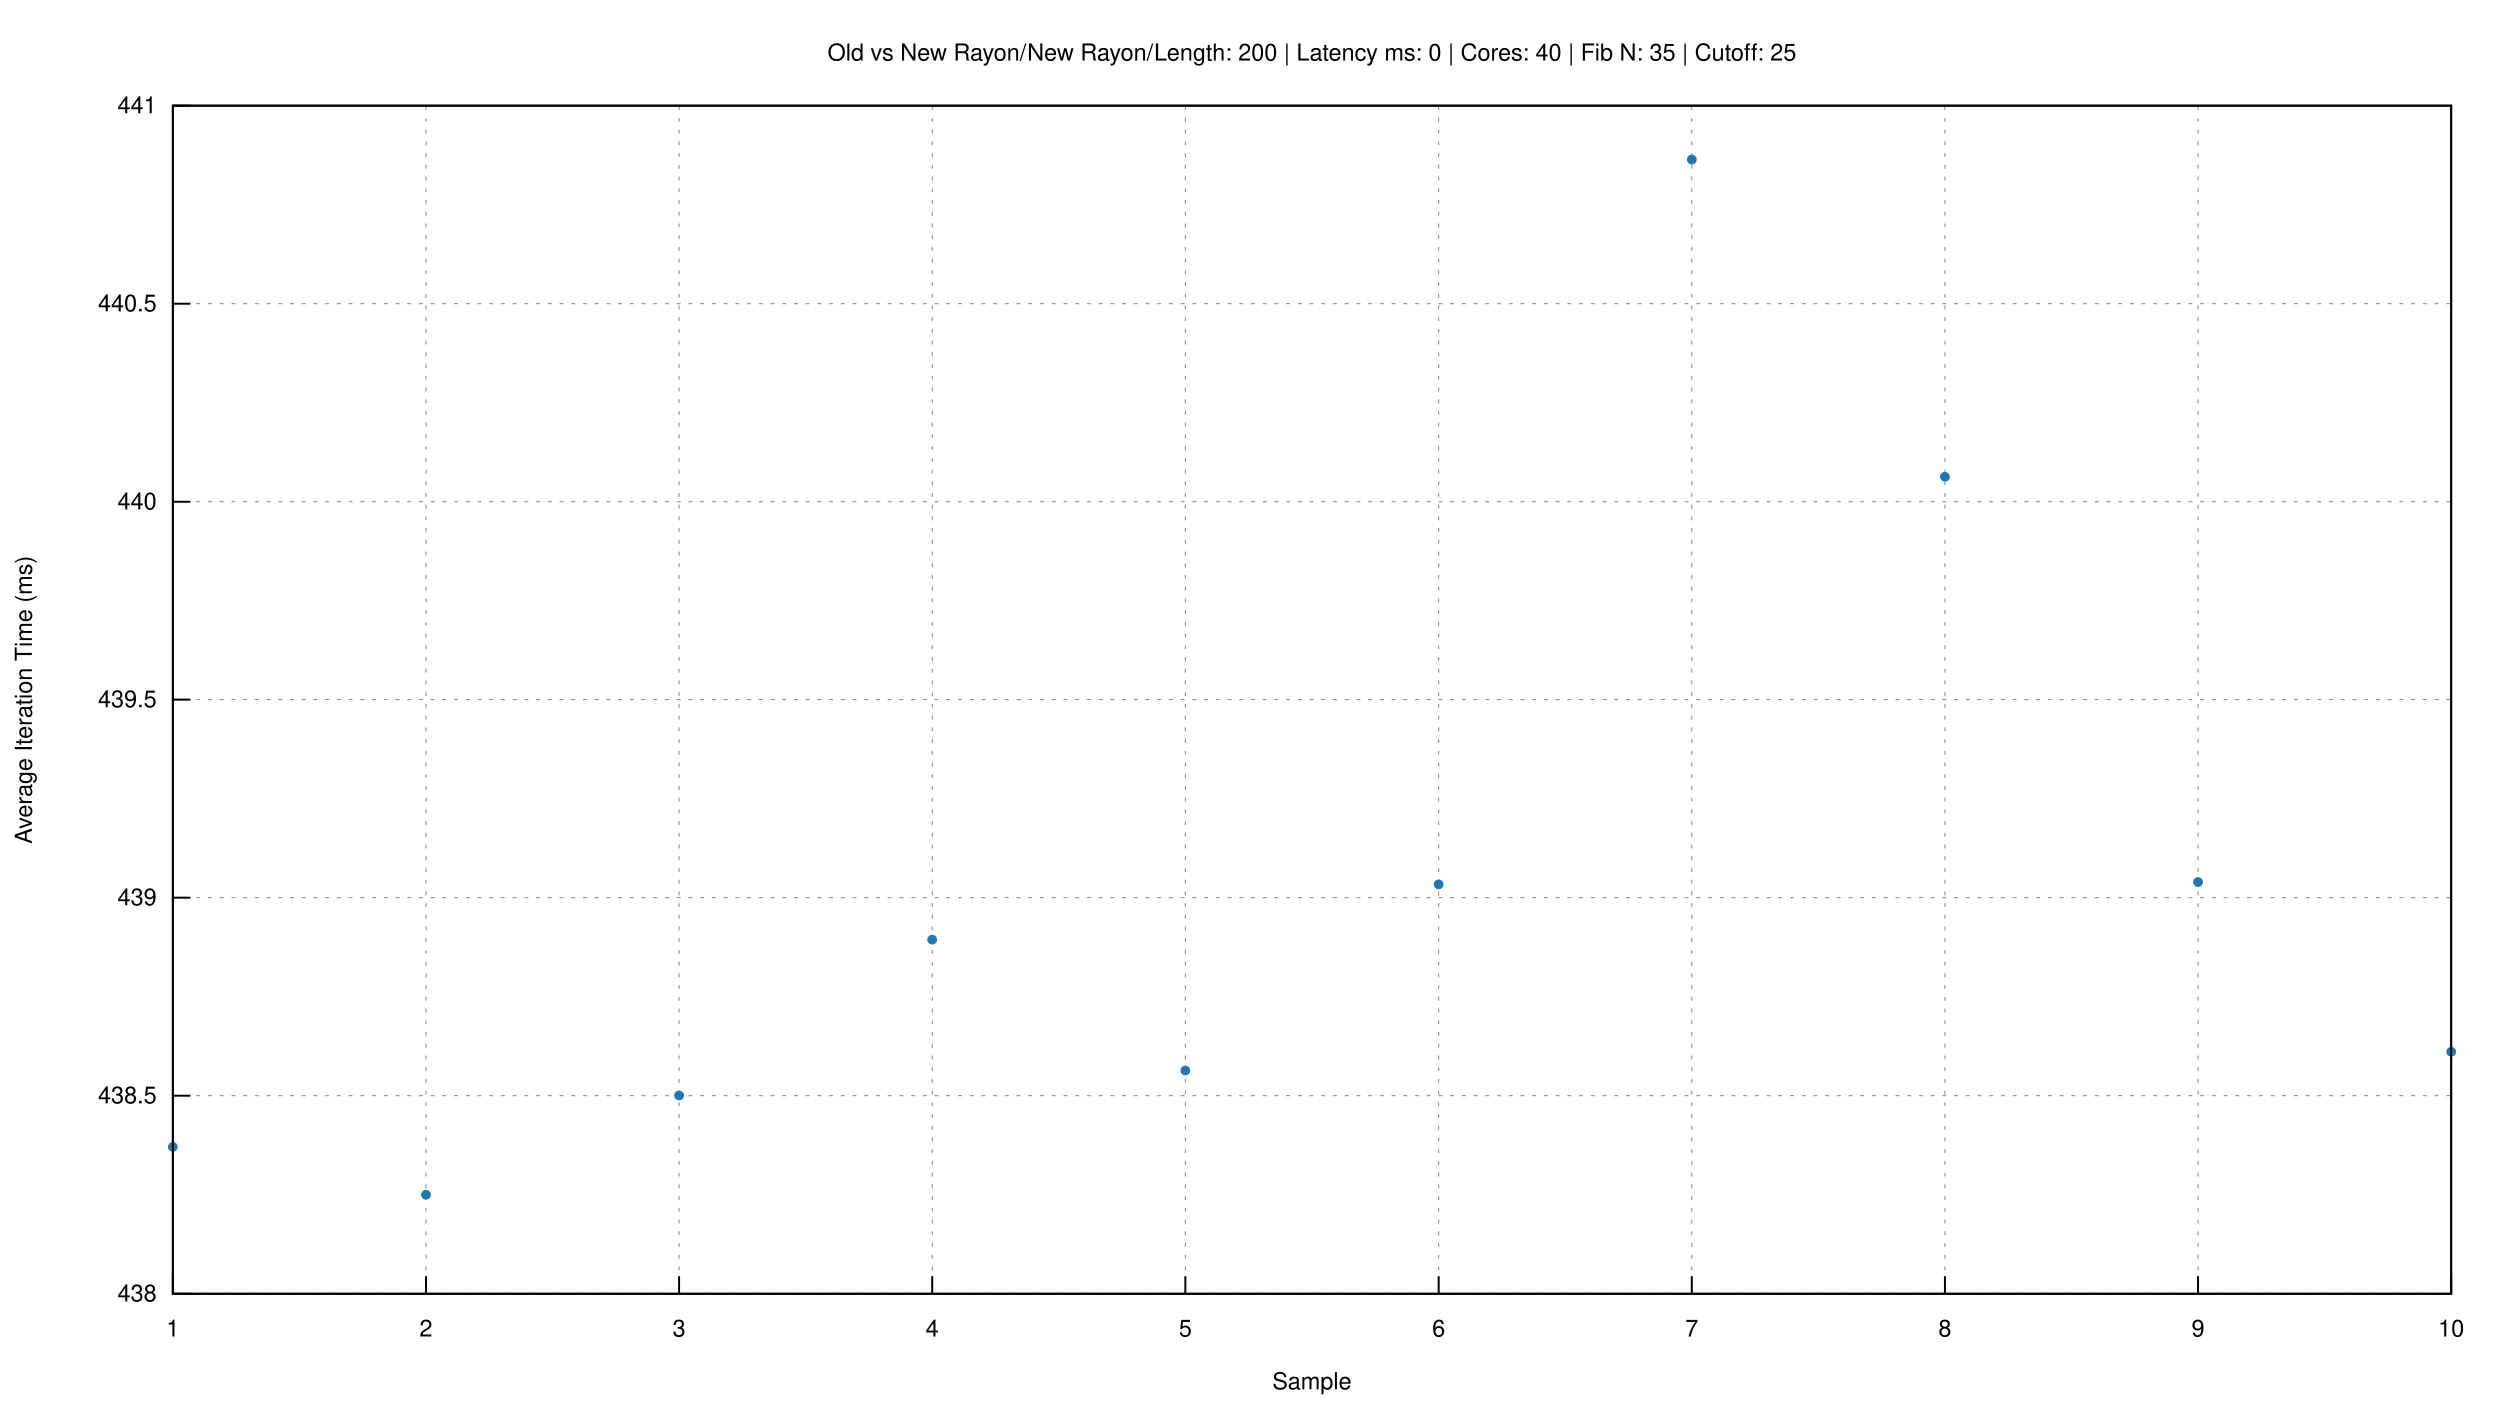
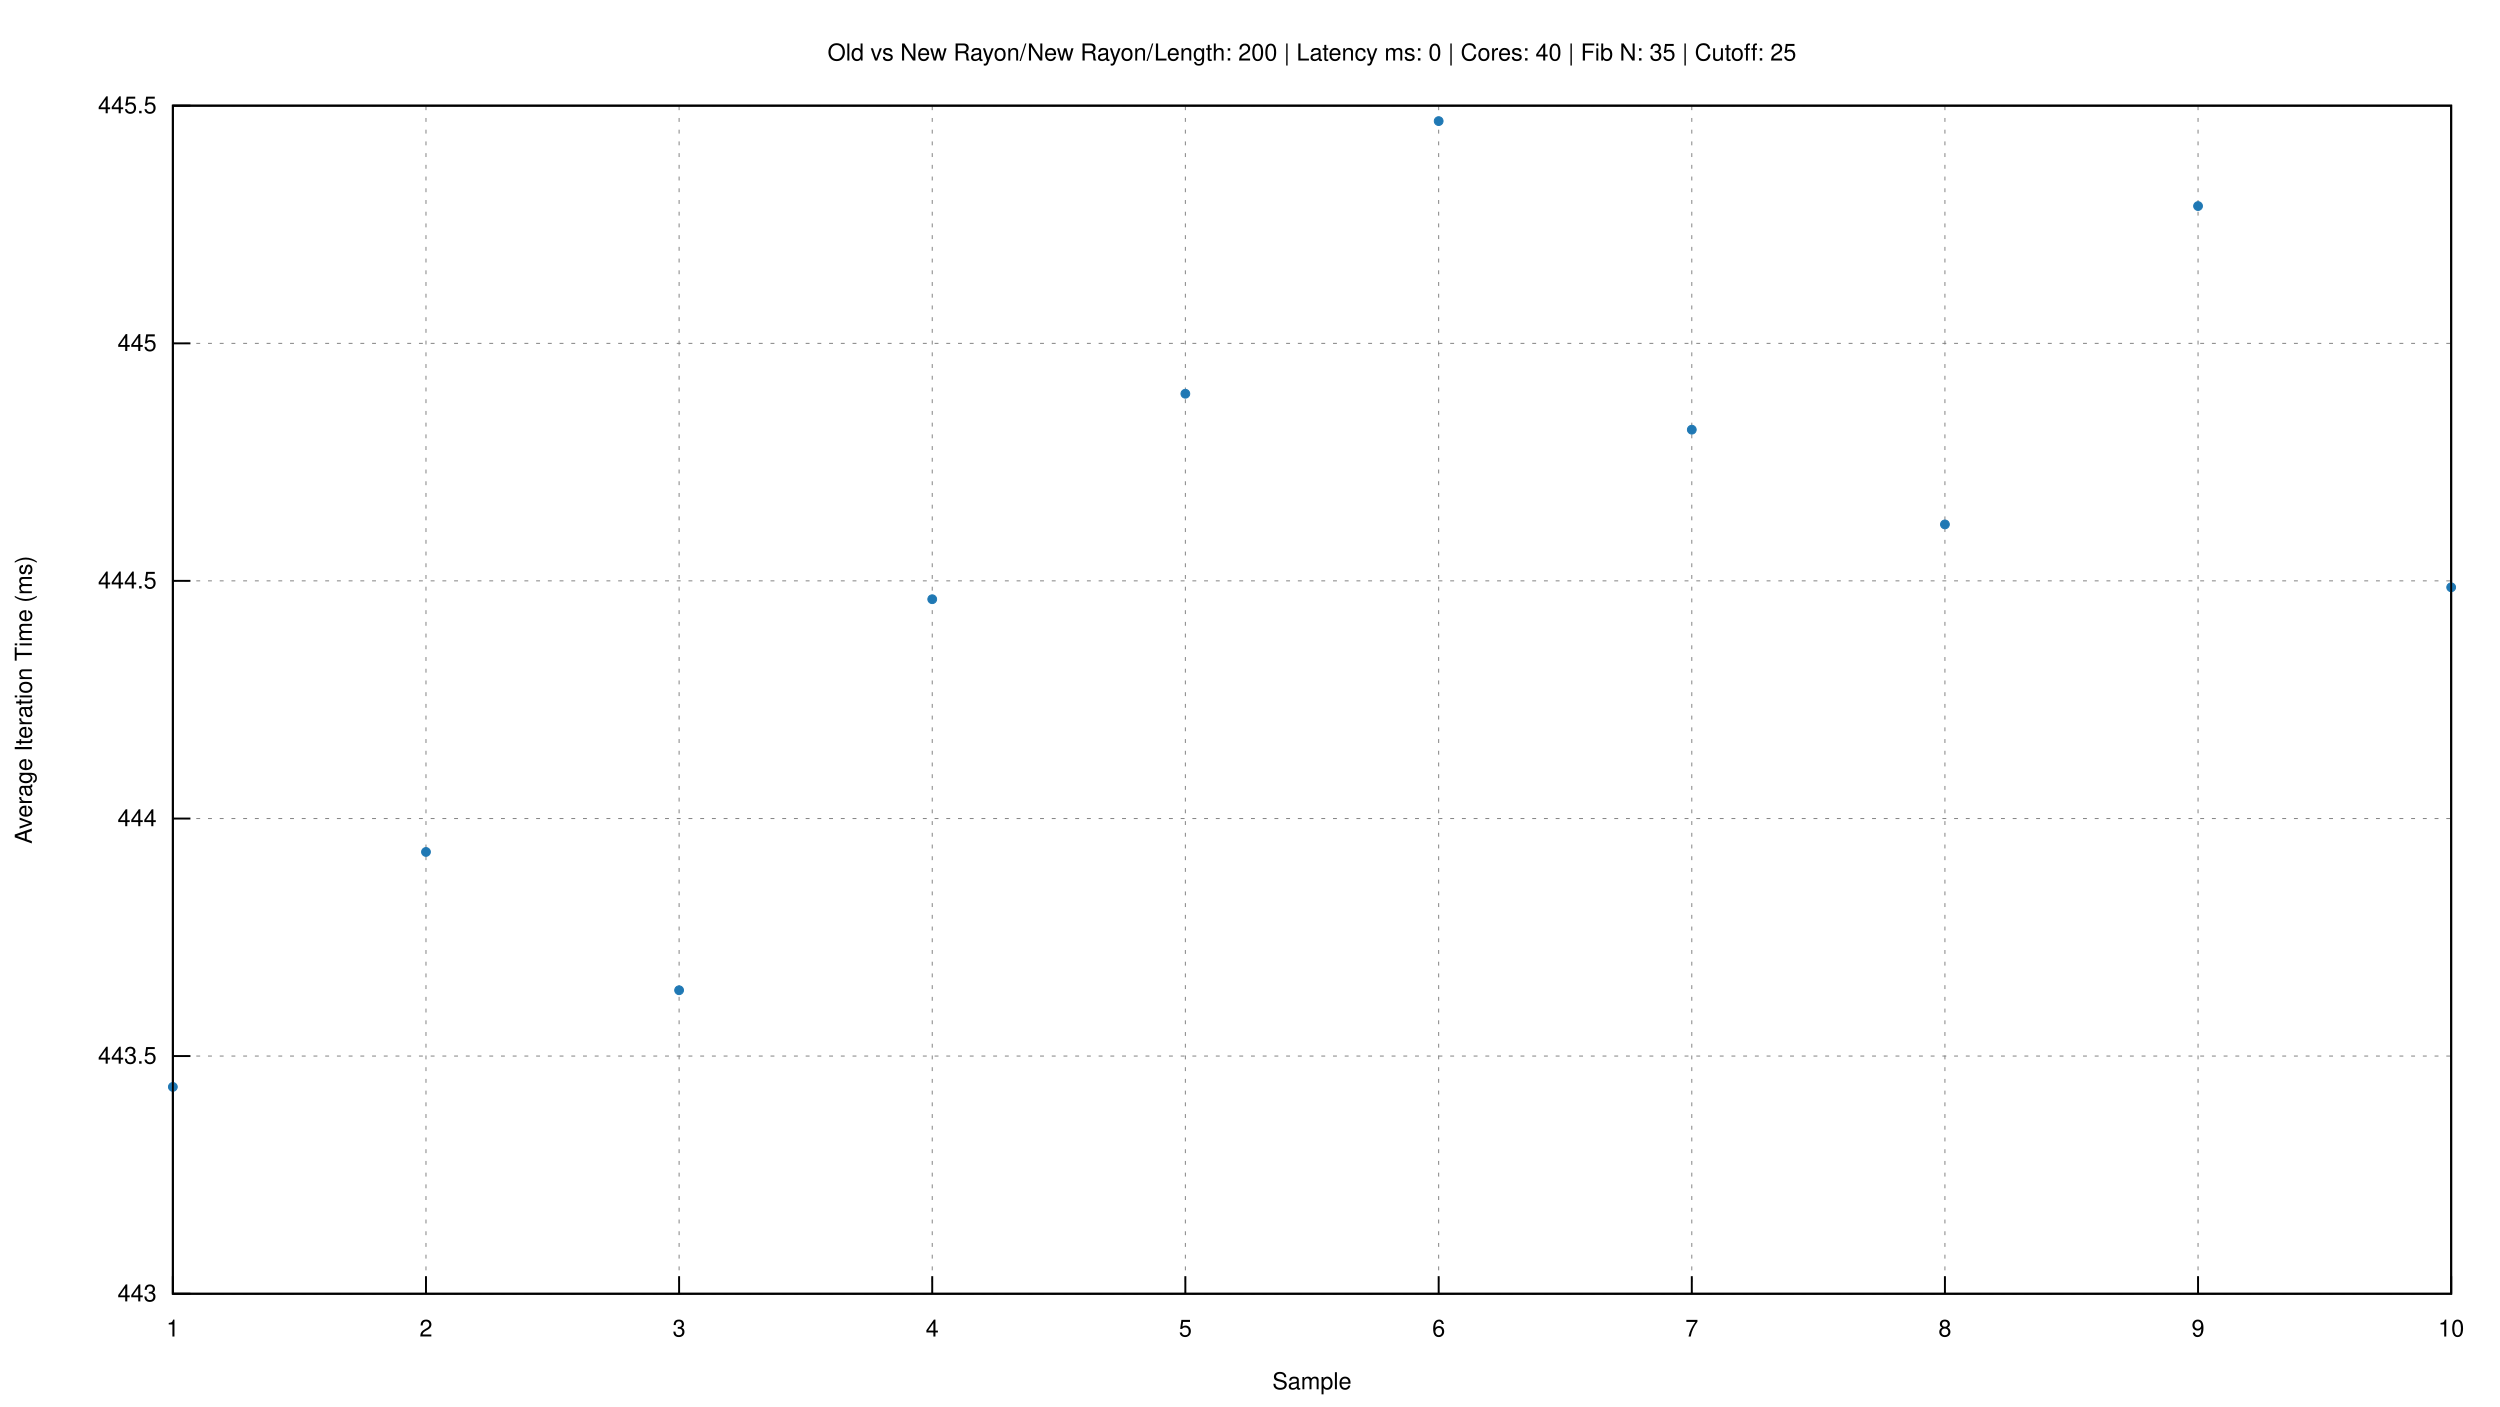
<svg xmlns="http://www.w3.org/2000/svg" xmlns:xlink="http://www.w3.org/1999/xlink" viewBox="0 0 1280 720">
  <g id="gnuplot_canvas">
    <rect x="0" y="0" width="1280" height="720" fill="none" />
    <defs>
      <circle id="gpDot" r="0.5" stroke-width="0.5" />
      <path id="gpPt0" stroke-width="0.222" stroke="currentColor" d="M-1,0 h2 M0,-1 v2" />
      <path id="gpPt1" stroke-width="0.222" stroke="currentColor" d="M-1,-1 L1,1 M1,-1 L-1,1" />
      <path id="gpPt2" stroke-width="0.222" stroke="currentColor" d="M-1,0 L1,0 M0,-1 L0,1 M-1,-1 L1,1 M-1,1 L1,-1" />
      <rect id="gpPt3" stroke-width="0.222" stroke="currentColor" x="-1" y="-1" width="2" height="2" />
      <rect id="gpPt4" stroke-width="0.222" stroke="currentColor" fill="currentColor" x="-1" y="-1" width="2" height="2" />
      <circle id="gpPt5" stroke-width="0.222" stroke="currentColor" cx="0" cy="0" r="1" />
      <use xlink:href="#gpPt5" id="gpPt6" fill="currentColor" stroke="none" />
      <path id="gpPt7" stroke-width="0.222" stroke="currentColor" d="M0,-1.33 L-1.33,0.67 L1.33,0.67 z" />
      <use xlink:href="#gpPt7" id="gpPt8" fill="currentColor" stroke="none" />
      <use xlink:href="#gpPt7" id="gpPt9" stroke="currentColor" transform="rotate(180)" />
      <use xlink:href="#gpPt9" id="gpPt10" fill="currentColor" stroke="none" />
      <use xlink:href="#gpPt3" id="gpPt11" stroke="currentColor" transform="rotate(45)" />
      <use xlink:href="#gpPt11" id="gpPt12" fill="currentColor" stroke="none" />
      <path id="gpPt13" stroke-width="0.222" stroke="currentColor" d="M0,1.330 L1.265,0.411 L0.782,-1.067 L-0.782,-1.076 L-1.265,0.411 z" />
      <use xlink:href="#gpPt13" id="gpPt14" fill="currentColor" stroke="none" />
      <filter id="textbox" filterUnits="objectBoundingBox" x="0" y="0" height="1" width="1">
        <feFlood flood-color="white" flood-opacity="1" result="bgnd" />
        <feComposite in="SourceGraphic" in2="bgnd" operator="atop" />
      </filter>
      <filter id="greybox" filterUnits="objectBoundingBox" x="0" y="0" height="1" width="1">
        <feFlood flood-color="lightgrey" flood-opacity="1" result="grey" />
        <feComposite in="SourceGraphic" in2="grey" operator="atop" />
      </filter>
    </defs>
    <g fill="none" color="white" stroke="currentColor" stroke-width="1.00" stroke-linecap="butt" stroke-linejoin="miter">
</g>
    <g fill="none" color="black" stroke="currentColor" stroke-width="1.00" stroke-linecap="butt" stroke-linejoin="miter">
</g>
    <g fill="none" color="black" stroke="black" stroke-width="0.50" stroke-linecap="butt" stroke-linejoin="miter">
</g>
    <g fill="none" color="gray" stroke="currentColor" stroke-width="0.50" stroke-linecap="butt" stroke-linejoin="miter">
      <path stroke="gray" stroke-dasharray="2,4" class="gridline" d="M88.5,662.4 L1255.0,662.4  " />
    </g>
    <g fill="none" color="gray" stroke="gray" stroke-width="1.00" stroke-linecap="butt" stroke-linejoin="miter">
</g>
    <g fill="none" color="black" stroke="currentColor" stroke-width="1.00" stroke-linecap="butt" stroke-linejoin="miter">
      <path stroke="black" d="M88.5,662.4 L97.5,662.4  " />
      <g transform="translate(80.2,666.3)" stroke="none" fill="black" font-family="Helvetica" font-size="12.00" text-anchor="end">
        <text>
-           <tspan font-family="Helvetica"> 438</tspan>
-         </text>
-       </g>
-     </g>
-     <g fill="none" color="black" stroke="currentColor" stroke-width="1.00" stroke-linecap="butt" stroke-linejoin="miter">
- </g>
-     <g fill="none" color="black" stroke="black" stroke-width="0.50" stroke-linecap="butt" stroke-linejoin="miter">
- </g>
-     <g fill="none" color="gray" stroke="currentColor" stroke-width="0.50" stroke-linecap="butt" stroke-linejoin="miter">
-       <path stroke="gray" stroke-dasharray="2,4" class="gridline" d="M88.5,561.0 L1255.0,561.0  " />
-     </g>
-     <g fill="none" color="gray" stroke="gray" stroke-width="1.00" stroke-linecap="butt" stroke-linejoin="miter">
- </g>
-     <g fill="none" color="black" stroke="currentColor" stroke-width="1.00" stroke-linecap="butt" stroke-linejoin="miter">
-       <path stroke="black" d="M88.5,561.0 L97.5,561.0  " />
-       <g transform="translate(80.2,564.9)" stroke="none" fill="black" font-family="Helvetica" font-size="12.00" text-anchor="end">
-         <text>
-           <tspan font-family="Helvetica"> 438.5</tspan>
-         </text>
-       </g>
-     </g>
-     <g fill="none" color="black" stroke="currentColor" stroke-width="1.00" stroke-linecap="butt" stroke-linejoin="miter">
- </g>
-     <g fill="none" color="black" stroke="black" stroke-width="0.50" stroke-linecap="butt" stroke-linejoin="miter">
- </g>
-     <g fill="none" color="gray" stroke="currentColor" stroke-width="0.50" stroke-linecap="butt" stroke-linejoin="miter">
-       <path stroke="gray" stroke-dasharray="2,4" class="gridline" d="M88.5,459.6 L1255.0,459.6  " />
-     </g>
-     <g fill="none" color="gray" stroke="gray" stroke-width="1.00" stroke-linecap="butt" stroke-linejoin="miter">
- </g>
-     <g fill="none" color="black" stroke="currentColor" stroke-width="1.00" stroke-linecap="butt" stroke-linejoin="miter">
-       <path stroke="black" d="M88.5,459.6 L97.5,459.6  " />
-       <g transform="translate(80.2,463.5)" stroke="none" fill="black" font-family="Helvetica" font-size="12.00" text-anchor="end">
-         <text>
-           <tspan font-family="Helvetica"> 439</tspan>
-         </text>
-       </g>
-     </g>
-     <g fill="none" color="black" stroke="currentColor" stroke-width="1.00" stroke-linecap="butt" stroke-linejoin="miter">
- </g>
-     <g fill="none" color="black" stroke="black" stroke-width="0.50" stroke-linecap="butt" stroke-linejoin="miter">
- </g>
-     <g fill="none" color="gray" stroke="currentColor" stroke-width="0.50" stroke-linecap="butt" stroke-linejoin="miter">
-       <path stroke="gray" stroke-dasharray="2,4" class="gridline" d="M88.5,358.2 L1255.0,358.2  " />
-     </g>
-     <g fill="none" color="gray" stroke="gray" stroke-width="1.00" stroke-linecap="butt" stroke-linejoin="miter">
- </g>
-     <g fill="none" color="black" stroke="currentColor" stroke-width="1.00" stroke-linecap="butt" stroke-linejoin="miter">
-       <path stroke="black" d="M88.5,358.2 L97.5,358.2  " />
-       <g transform="translate(80.2,362.1)" stroke="none" fill="black" font-family="Helvetica" font-size="12.00" text-anchor="end">
-         <text>
-           <tspan font-family="Helvetica"> 439.5</tspan>
-         </text>
-       </g>
-     </g>
-     <g fill="none" color="black" stroke="currentColor" stroke-width="1.00" stroke-linecap="butt" stroke-linejoin="miter">
- </g>
-     <g fill="none" color="black" stroke="black" stroke-width="0.50" stroke-linecap="butt" stroke-linejoin="miter">
- </g>
-     <g fill="none" color="gray" stroke="currentColor" stroke-width="0.50" stroke-linecap="butt" stroke-linejoin="miter">
-       <path stroke="gray" stroke-dasharray="2,4" class="gridline" d="M88.5,256.9 L1255.0,256.9  " />
-     </g>
-     <g fill="none" color="gray" stroke="gray" stroke-width="1.00" stroke-linecap="butt" stroke-linejoin="miter">
- </g>
-     <g fill="none" color="black" stroke="currentColor" stroke-width="1.00" stroke-linecap="butt" stroke-linejoin="miter">
-       <path stroke="black" d="M88.5,256.9 L97.5,256.9  " />
-       <g transform="translate(80.2,260.8)" stroke="none" fill="black" font-family="Helvetica" font-size="12.00" text-anchor="end">
-         <text>
-           <tspan font-family="Helvetica"> 440</tspan>
-         </text>
-       </g>
-     </g>
-     <g fill="none" color="black" stroke="currentColor" stroke-width="1.00" stroke-linecap="butt" stroke-linejoin="miter">
- </g>
-     <g fill="none" color="black" stroke="black" stroke-width="0.50" stroke-linecap="butt" stroke-linejoin="miter">
- </g>
-     <g fill="none" color="gray" stroke="currentColor" stroke-width="0.50" stroke-linecap="butt" stroke-linejoin="miter">
-       <path stroke="gray" stroke-dasharray="2,4" class="gridline" d="M88.5,155.5 L1255.0,155.5  " />
-     </g>
-     <g fill="none" color="gray" stroke="gray" stroke-width="1.00" stroke-linecap="butt" stroke-linejoin="miter">
- </g>
-     <g fill="none" color="black" stroke="currentColor" stroke-width="1.00" stroke-linecap="butt" stroke-linejoin="miter">
-       <path stroke="black" d="M88.5,155.5 L97.5,155.5  " />
-       <g transform="translate(80.2,159.4)" stroke="none" fill="black" font-family="Helvetica" font-size="12.00" text-anchor="end">
-         <text>
-           <tspan font-family="Helvetica"> 440.5</tspan>
+           <tspan font-family="Helvetica"> 443</tspan>
+         </text>
+       </g>
+     </g>
+     <g fill="none" color="black" stroke="currentColor" stroke-width="1.00" stroke-linecap="butt" stroke-linejoin="miter">
+ </g>
+     <g fill="none" color="black" stroke="black" stroke-width="0.50" stroke-linecap="butt" stroke-linejoin="miter">
+ </g>
+     <g fill="none" color="gray" stroke="currentColor" stroke-width="0.50" stroke-linecap="butt" stroke-linejoin="miter">
+       <path stroke="gray" stroke-dasharray="2,4" class="gridline" d="M88.5,540.7 L1255.0,540.7  " />
+     </g>
+     <g fill="none" color="gray" stroke="gray" stroke-width="1.00" stroke-linecap="butt" stroke-linejoin="miter">
+ </g>
+     <g fill="none" color="black" stroke="currentColor" stroke-width="1.00" stroke-linecap="butt" stroke-linejoin="miter">
+       <path stroke="black" d="M88.5,540.7 L97.5,540.7  " />
+       <g transform="translate(80.2,544.6)" stroke="none" fill="black" font-family="Helvetica" font-size="12.00" text-anchor="end">
+         <text>
+           <tspan font-family="Helvetica"> 443.5</tspan>
+         </text>
+       </g>
+     </g>
+     <g fill="none" color="black" stroke="currentColor" stroke-width="1.00" stroke-linecap="butt" stroke-linejoin="miter">
+ </g>
+     <g fill="none" color="black" stroke="black" stroke-width="0.50" stroke-linecap="butt" stroke-linejoin="miter">
+ </g>
+     <g fill="none" color="gray" stroke="currentColor" stroke-width="0.50" stroke-linecap="butt" stroke-linejoin="miter">
+       <path stroke="gray" stroke-dasharray="2,4" class="gridline" d="M88.5,419.1 L1255.0,419.1  " />
+     </g>
+     <g fill="none" color="gray" stroke="gray" stroke-width="1.00" stroke-linecap="butt" stroke-linejoin="miter">
+ </g>
+     <g fill="none" color="black" stroke="currentColor" stroke-width="1.00" stroke-linecap="butt" stroke-linejoin="miter">
+       <path stroke="black" d="M88.5,419.1 L97.5,419.1  " />
+       <g transform="translate(80.2,423.0)" stroke="none" fill="black" font-family="Helvetica" font-size="12.00" text-anchor="end">
+         <text>
+           <tspan font-family="Helvetica"> 444</tspan>
+         </text>
+       </g>
+     </g>
+     <g fill="none" color="black" stroke="currentColor" stroke-width="1.00" stroke-linecap="butt" stroke-linejoin="miter">
+ </g>
+     <g fill="none" color="black" stroke="black" stroke-width="0.50" stroke-linecap="butt" stroke-linejoin="miter">
+ </g>
+     <g fill="none" color="gray" stroke="currentColor" stroke-width="0.50" stroke-linecap="butt" stroke-linejoin="miter">
+       <path stroke="gray" stroke-dasharray="2,4" class="gridline" d="M88.5,297.4 L1255.0,297.4  " />
+     </g>
+     <g fill="none" color="gray" stroke="gray" stroke-width="1.00" stroke-linecap="butt" stroke-linejoin="miter">
+ </g>
+     <g fill="none" color="black" stroke="currentColor" stroke-width="1.00" stroke-linecap="butt" stroke-linejoin="miter">
+       <path stroke="black" d="M88.5,297.4 L97.5,297.4  " />
+       <g transform="translate(80.2,301.3)" stroke="none" fill="black" font-family="Helvetica" font-size="12.00" text-anchor="end">
+         <text>
+           <tspan font-family="Helvetica"> 444.5</tspan>
+         </text>
+       </g>
+     </g>
+     <g fill="none" color="black" stroke="currentColor" stroke-width="1.00" stroke-linecap="butt" stroke-linejoin="miter">
+ </g>
+     <g fill="none" color="black" stroke="black" stroke-width="0.50" stroke-linecap="butt" stroke-linejoin="miter">
+ </g>
+     <g fill="none" color="gray" stroke="currentColor" stroke-width="0.50" stroke-linecap="butt" stroke-linejoin="miter">
+       <path stroke="gray" stroke-dasharray="2,4" class="gridline" d="M88.5,175.8 L1255.0,175.8  " />
+     </g>
+     <g fill="none" color="gray" stroke="gray" stroke-width="1.00" stroke-linecap="butt" stroke-linejoin="miter">
+ </g>
+     <g fill="none" color="black" stroke="currentColor" stroke-width="1.00" stroke-linecap="butt" stroke-linejoin="miter">
+       <path stroke="black" d="M88.5,175.8 L97.5,175.8  " />
+       <g transform="translate(80.2,179.7)" stroke="none" fill="black" font-family="Helvetica" font-size="12.00" text-anchor="end">
+         <text>
+           <tspan font-family="Helvetica"> 445</tspan>
        </text>
      </g>
    </g>
    <g fill="none" color="black" stroke="currentColor" stroke-width="1.00" stroke-linecap="butt" stroke-linejoin="miter">
</g>
    <g fill="none" color="black" stroke="black" stroke-width="0.50" stroke-linecap="butt" stroke-linejoin="miter">
</g>
    <g fill="none" color="gray" stroke="currentColor" stroke-width="0.50" stroke-linecap="butt" stroke-linejoin="miter">
      <path stroke="gray" stroke-dasharray="2,4" class="gridline" d="M88.5,54.1 L1255.0,54.1  " />
    </g>
    <g fill="none" color="gray" stroke="gray" stroke-width="1.00" stroke-linecap="butt" stroke-linejoin="miter">
</g>
    <g fill="none" color="black" stroke="currentColor" stroke-width="1.00" stroke-linecap="butt" stroke-linejoin="miter">
      <path stroke="black" d="M88.5,54.1 L97.5,54.1  " />
      <g transform="translate(80.2,58.0)" stroke="none" fill="black" font-family="Helvetica" font-size="12.00" text-anchor="end">
        <text>
-           <tspan font-family="Helvetica"> 441</tspan>
+           <tspan font-family="Helvetica"> 445.5</tspan>
        </text>
      </g>
    </g>
    <g fill="none" color="black" stroke="currentColor" stroke-width="1.00" stroke-linecap="butt" stroke-linejoin="miter">
</g>
    <g fill="none" color="black" stroke="black" stroke-width="0.50" stroke-linecap="butt" stroke-linejoin="miter">
</g>
    <g fill="none" color="gray" stroke="currentColor" stroke-width="0.50" stroke-linecap="butt" stroke-linejoin="miter">
      <path stroke="gray" stroke-dasharray="2,4" class="gridline" d="M88.5,662.4 L88.5,54.1  " />
    </g>
    <g fill="none" color="gray" stroke="gray" stroke-width="1.00" stroke-linecap="butt" stroke-linejoin="miter">
</g>
    <g fill="none" color="black" stroke="currentColor" stroke-width="1.00" stroke-linecap="butt" stroke-linejoin="miter">
      <path stroke="black" d="M88.5,662.4 L88.5,653.4  " />
      <g transform="translate(88.5,684.3)" stroke="none" fill="black" font-family="Helvetica" font-size="12.00" text-anchor="middle">
        <text>
          <tspan font-family="Helvetica"> 1</tspan>
        </text>
      </g>
    </g>
    <g fill="none" color="black" stroke="currentColor" stroke-width="1.00" stroke-linecap="butt" stroke-linejoin="miter">
</g>
    <g fill="none" color="black" stroke="black" stroke-width="0.50" stroke-linecap="butt" stroke-linejoin="miter">
</g>
    <g fill="none" color="gray" stroke="currentColor" stroke-width="0.50" stroke-linecap="butt" stroke-linejoin="miter">
      <path stroke="gray" stroke-dasharray="2,4" class="gridline" d="M218.1,662.4 L218.1,54.1  " />
    </g>
    <g fill="none" color="gray" stroke="gray" stroke-width="1.00" stroke-linecap="butt" stroke-linejoin="miter">
</g>
    <g fill="none" color="black" stroke="currentColor" stroke-width="1.00" stroke-linecap="butt" stroke-linejoin="miter">
      <path stroke="black" d="M218.1,662.4 L218.1,653.4  " />
      <g transform="translate(218.1,684.3)" stroke="none" fill="black" font-family="Helvetica" font-size="12.00" text-anchor="middle">
        <text>
          <tspan font-family="Helvetica"> 2</tspan>
        </text>
      </g>
    </g>
    <g fill="none" color="black" stroke="currentColor" stroke-width="1.00" stroke-linecap="butt" stroke-linejoin="miter">
</g>
    <g fill="none" color="black" stroke="black" stroke-width="0.50" stroke-linecap="butt" stroke-linejoin="miter">
</g>
    <g fill="none" color="gray" stroke="currentColor" stroke-width="0.50" stroke-linecap="butt" stroke-linejoin="miter">
      <path stroke="gray" stroke-dasharray="2,4" class="gridline" d="M347.7,662.4 L347.7,54.1  " />
    </g>
    <g fill="none" color="gray" stroke="gray" stroke-width="1.00" stroke-linecap="butt" stroke-linejoin="miter">
</g>
    <g fill="none" color="black" stroke="currentColor" stroke-width="1.00" stroke-linecap="butt" stroke-linejoin="miter">
      <path stroke="black" d="M347.7,662.4 L347.7,653.4  " />
      <g transform="translate(347.7,684.3)" stroke="none" fill="black" font-family="Helvetica" font-size="12.00" text-anchor="middle">
        <text>
          <tspan font-family="Helvetica"> 3</tspan>
        </text>
      </g>
    </g>
    <g fill="none" color="black" stroke="currentColor" stroke-width="1.00" stroke-linecap="butt" stroke-linejoin="miter">
</g>
    <g fill="none" color="black" stroke="black" stroke-width="0.50" stroke-linecap="butt" stroke-linejoin="miter">
</g>
    <g fill="none" color="gray" stroke="currentColor" stroke-width="0.50" stroke-linecap="butt" stroke-linejoin="miter">
      <path stroke="gray" stroke-dasharray="2,4" class="gridline" d="M477.3,662.4 L477.3,54.1  " />
    </g>
    <g fill="none" color="gray" stroke="gray" stroke-width="1.00" stroke-linecap="butt" stroke-linejoin="miter">
</g>
    <g fill="none" color="black" stroke="currentColor" stroke-width="1.00" stroke-linecap="butt" stroke-linejoin="miter">
      <path stroke="black" d="M477.3,662.4 L477.3,653.4  " />
      <g transform="translate(477.3,684.3)" stroke="none" fill="black" font-family="Helvetica" font-size="12.00" text-anchor="middle">
        <text>
          <tspan font-family="Helvetica"> 4</tspan>
        </text>
      </g>
    </g>
    <g fill="none" color="black" stroke="currentColor" stroke-width="1.00" stroke-linecap="butt" stroke-linejoin="miter">
</g>
    <g fill="none" color="black" stroke="black" stroke-width="0.50" stroke-linecap="butt" stroke-linejoin="miter">
</g>
    <g fill="none" color="gray" stroke="currentColor" stroke-width="0.50" stroke-linecap="butt" stroke-linejoin="miter">
      <path stroke="gray" stroke-dasharray="2,4" class="gridline" d="M606.9,662.4 L606.9,54.1  " />
    </g>
    <g fill="none" color="gray" stroke="gray" stroke-width="1.00" stroke-linecap="butt" stroke-linejoin="miter">
</g>
    <g fill="none" color="black" stroke="currentColor" stroke-width="1.00" stroke-linecap="butt" stroke-linejoin="miter">
      <path stroke="black" d="M606.9,662.4 L606.9,653.4  " />
      <g transform="translate(606.9,684.3)" stroke="none" fill="black" font-family="Helvetica" font-size="12.00" text-anchor="middle">
        <text>
          <tspan font-family="Helvetica"> 5</tspan>
        </text>
      </g>
    </g>
    <g fill="none" color="black" stroke="currentColor" stroke-width="1.00" stroke-linecap="butt" stroke-linejoin="miter">
</g>
    <g fill="none" color="black" stroke="black" stroke-width="0.50" stroke-linecap="butt" stroke-linejoin="miter">
</g>
    <g fill="none" color="gray" stroke="currentColor" stroke-width="0.50" stroke-linecap="butt" stroke-linejoin="miter">
      <path stroke="gray" stroke-dasharray="2,4" class="gridline" d="M736.6,662.4 L736.6,54.1  " />
    </g>
    <g fill="none" color="gray" stroke="gray" stroke-width="1.00" stroke-linecap="butt" stroke-linejoin="miter">
</g>
    <g fill="none" color="black" stroke="currentColor" stroke-width="1.00" stroke-linecap="butt" stroke-linejoin="miter">
      <path stroke="black" d="M736.6,662.4 L736.6,653.4  " />
      <g transform="translate(736.6,684.3)" stroke="none" fill="black" font-family="Helvetica" font-size="12.00" text-anchor="middle">
        <text>
          <tspan font-family="Helvetica"> 6</tspan>
        </text>
      </g>
    </g>
    <g fill="none" color="black" stroke="currentColor" stroke-width="1.00" stroke-linecap="butt" stroke-linejoin="miter">
</g>
    <g fill="none" color="black" stroke="black" stroke-width="0.50" stroke-linecap="butt" stroke-linejoin="miter">
</g>
    <g fill="none" color="gray" stroke="currentColor" stroke-width="0.50" stroke-linecap="butt" stroke-linejoin="miter">
      <path stroke="gray" stroke-dasharray="2,4" class="gridline" d="M866.2,662.4 L866.2,54.1  " />
    </g>
    <g fill="none" color="gray" stroke="gray" stroke-width="1.00" stroke-linecap="butt" stroke-linejoin="miter">
</g>
    <g fill="none" color="black" stroke="currentColor" stroke-width="1.00" stroke-linecap="butt" stroke-linejoin="miter">
      <path stroke="black" d="M866.2,662.4 L866.2,653.4  " />
      <g transform="translate(866.2,684.3)" stroke="none" fill="black" font-family="Helvetica" font-size="12.00" text-anchor="middle">
        <text>
          <tspan font-family="Helvetica"> 7</tspan>
        </text>
      </g>
    </g>
    <g fill="none" color="black" stroke="currentColor" stroke-width="1.00" stroke-linecap="butt" stroke-linejoin="miter">
</g>
    <g fill="none" color="black" stroke="black" stroke-width="0.50" stroke-linecap="butt" stroke-linejoin="miter">
</g>
    <g fill="none" color="gray" stroke="currentColor" stroke-width="0.50" stroke-linecap="butt" stroke-linejoin="miter">
      <path stroke="gray" stroke-dasharray="2,4" class="gridline" d="M995.8,662.4 L995.8,54.1  " />
    </g>
    <g fill="none" color="gray" stroke="gray" stroke-width="1.00" stroke-linecap="butt" stroke-linejoin="miter">
</g>
    <g fill="none" color="black" stroke="currentColor" stroke-width="1.00" stroke-linecap="butt" stroke-linejoin="miter">
      <path stroke="black" d="M995.8,662.4 L995.8,653.4  " />
      <g transform="translate(995.8,684.3)" stroke="none" fill="black" font-family="Helvetica" font-size="12.00" text-anchor="middle">
        <text>
          <tspan font-family="Helvetica"> 8</tspan>
        </text>
      </g>
    </g>
    <g fill="none" color="black" stroke="currentColor" stroke-width="1.00" stroke-linecap="butt" stroke-linejoin="miter">
</g>
    <g fill="none" color="black" stroke="black" stroke-width="0.50" stroke-linecap="butt" stroke-linejoin="miter">
</g>
    <g fill="none" color="gray" stroke="currentColor" stroke-width="0.50" stroke-linecap="butt" stroke-linejoin="miter">
      <path stroke="gray" stroke-dasharray="2,4" class="gridline" d="M1125.4,662.4 L1125.4,54.1  " />
    </g>
    <g fill="none" color="gray" stroke="gray" stroke-width="1.00" stroke-linecap="butt" stroke-linejoin="miter">
</g>
    <g fill="none" color="black" stroke="currentColor" stroke-width="1.00" stroke-linecap="butt" stroke-linejoin="miter">
      <path stroke="black" d="M1125.4,662.4 L1125.4,653.4  " />
      <g transform="translate(1125.4,684.3)" stroke="none" fill="black" font-family="Helvetica" font-size="12.00" text-anchor="middle">
        <text>
          <tspan font-family="Helvetica"> 9</tspan>
        </text>
      </g>
    </g>
    <g fill="none" color="black" stroke="currentColor" stroke-width="1.00" stroke-linecap="butt" stroke-linejoin="miter">
</g>
    <g fill="none" color="black" stroke="black" stroke-width="0.50" stroke-linecap="butt" stroke-linejoin="miter">
</g>
    <g fill="none" color="gray" stroke="currentColor" stroke-width="0.50" stroke-linecap="butt" stroke-linejoin="miter">
      <path stroke="gray" stroke-dasharray="2,4" class="gridline" d="M1255.0,662.4 L1255.0,54.1  " />
    </g>
    <g fill="none" color="gray" stroke="gray" stroke-width="1.00" stroke-linecap="butt" stroke-linejoin="miter">
</g>
    <g fill="none" color="black" stroke="currentColor" stroke-width="1.00" stroke-linecap="butt" stroke-linejoin="miter">
      <path stroke="black" d="M1255.0,662.4 L1255.0,653.4  " />
      <g transform="translate(1255.0,684.3)" stroke="none" fill="black" font-family="Helvetica" font-size="12.00" text-anchor="middle">
        <text>
          <tspan font-family="Helvetica"> 10</tspan>
        </text>
      </g>
    </g>
    <g fill="none" color="black" stroke="currentColor" stroke-width="1.00" stroke-linecap="butt" stroke-linejoin="miter">
</g>
    <g fill="none" color="black" stroke="currentColor" stroke-width="1.00" stroke-linecap="butt" stroke-linejoin="miter">
      <path stroke="black" d="M88.5,54.1 L88.5,662.4 L1255.0,662.4 L1255.0,54.1 L88.5,54.1 Z  " />
    </g>
    <g fill="none" color="black" stroke="currentColor" stroke-width="1.00" stroke-linecap="butt" stroke-linejoin="miter">
      <g transform="translate(16.3,358.3) rotate(270)" stroke="none" fill="black" font-family="Helvetica" font-size="12.00" text-anchor="middle">
        <text>
          <tspan font-family="Helvetica">Average Iteration Time (ms)</tspan>
        </text>
      </g>
    </g>
    <g fill="none" color="black" stroke="currentColor" stroke-width="1.00" stroke-linecap="butt" stroke-linejoin="miter">
      <g transform="translate(671.7,711.3)" stroke="none" fill="black" font-family="Helvetica" font-size="12.00" text-anchor="middle">
        <text>
          <tspan font-family="Helvetica">Sample</tspan>
        </text>
      </g>
    </g>
    <g fill="none" color="black" stroke="currentColor" stroke-width="1.00" stroke-linecap="butt" stroke-linejoin="miter">
      <g transform="translate(671.7,31.0)" stroke="none" fill="black" font-family="Helvetica" font-size="12.00" text-anchor="middle">
        <text>
          <tspan font-family="Helvetica">Old vs New Rayon/New Rayon/Length: 200 | Latency ms: 0 | Cores: 40 | Fib N: 35 | Cutoff: 25</tspan>
        </text>
      </g>
    </g>
    <g id="gnuplot_plot_1">
      <g fill="none" color="black" stroke="currentColor" stroke-width="1.00" stroke-linecap="butt" stroke-linejoin="miter">
-         <use xlink:href="#gpPt6" transform="translate(88.5,587.2) scale(2.25)" color="rgb( 31, 120, 180)" />
-         <use xlink:href="#gpPt6" transform="translate(218.1,611.7) scale(2.25)" color="rgb( 31, 120, 180)" />
-         <use xlink:href="#gpPt6" transform="translate(347.7,560.9) scale(2.25)" color="rgb( 31, 120, 180)" />
-         <use xlink:href="#gpPt6" transform="translate(477.3,481.1) scale(2.25)" color="rgb( 31, 120, 180)" />
-         <use xlink:href="#gpPt6" transform="translate(606.9,548.1) scale(2.25)" color="rgb( 31, 120, 180)" />
-         <use xlink:href="#gpPt6" transform="translate(736.6,452.8) scale(2.25)" color="rgb( 31, 120, 180)" />
-         <use xlink:href="#gpPt6" transform="translate(866.2,81.7) scale(2.25)" color="rgb( 31, 120, 180)" />
-         <use xlink:href="#gpPt6" transform="translate(995.8,244.1) scale(2.25)" color="rgb( 31, 120, 180)" />
-         <use xlink:href="#gpPt6" transform="translate(1125.4,451.6) scale(2.25)" color="rgb( 31, 120, 180)" />
-         <use xlink:href="#gpPt6" transform="translate(1255.0,538.5) scale(2.25)" color="rgb( 31, 120, 180)" />
+         <use xlink:href="#gpPt6" transform="translate(88.5,556.5) scale(2.25)" color="rgb( 31, 120, 180)" />
+         <use xlink:href="#gpPt6" transform="translate(218.1,436.2) scale(2.25)" color="rgb( 31, 120, 180)" />
+         <use xlink:href="#gpPt6" transform="translate(347.7,507.0) scale(2.25)" color="rgb( 31, 120, 180)" />
+         <use xlink:href="#gpPt6" transform="translate(477.3,306.8) scale(2.25)" color="rgb( 31, 120, 180)" />
+         <use xlink:href="#gpPt6" transform="translate(606.9,201.6) scale(2.25)" color="rgb( 31, 120, 180)" />
+         <use xlink:href="#gpPt6" transform="translate(736.6,62.0) scale(2.25)" color="rgb( 31, 120, 180)" />
+         <use xlink:href="#gpPt6" transform="translate(866.2,220.0) scale(2.25)" color="rgb( 31, 120, 180)" />
+         <use xlink:href="#gpPt6" transform="translate(995.8,268.5) scale(2.25)" color="rgb( 31, 120, 180)" />
+         <use xlink:href="#gpPt6" transform="translate(1125.4,105.5) scale(2.25)" color="rgb( 31, 120, 180)" />
+         <use xlink:href="#gpPt6" transform="translate(1255.0,300.7) scale(2.25)" color="rgb( 31, 120, 180)" />
      </g>
    </g>
    <g fill="none" color="white" stroke="rgb( 31, 120, 180)" stroke-width="2.00" stroke-linecap="butt" stroke-linejoin="miter">
</g>
    <g fill="none" color="black" stroke="currentColor" stroke-width="2.00" stroke-linecap="butt" stroke-linejoin="miter">
</g>
    <g fill="none" color="black" stroke="black" stroke-width="1.00" stroke-linecap="butt" stroke-linejoin="miter">
</g>
    <g fill="none" color="black" stroke="currentColor" stroke-width="1.00" stroke-linecap="butt" stroke-linejoin="miter">
      <path stroke="black" d="M88.5,54.1 L88.5,662.4 L1255.0,662.4 L1255.0,54.1 L88.5,54.1 Z  " />
    </g>
    <g fill="none" color="black" stroke="currentColor" stroke-width="1.00" stroke-linecap="butt" stroke-linejoin="miter">
</g>
  </g>
</svg>
